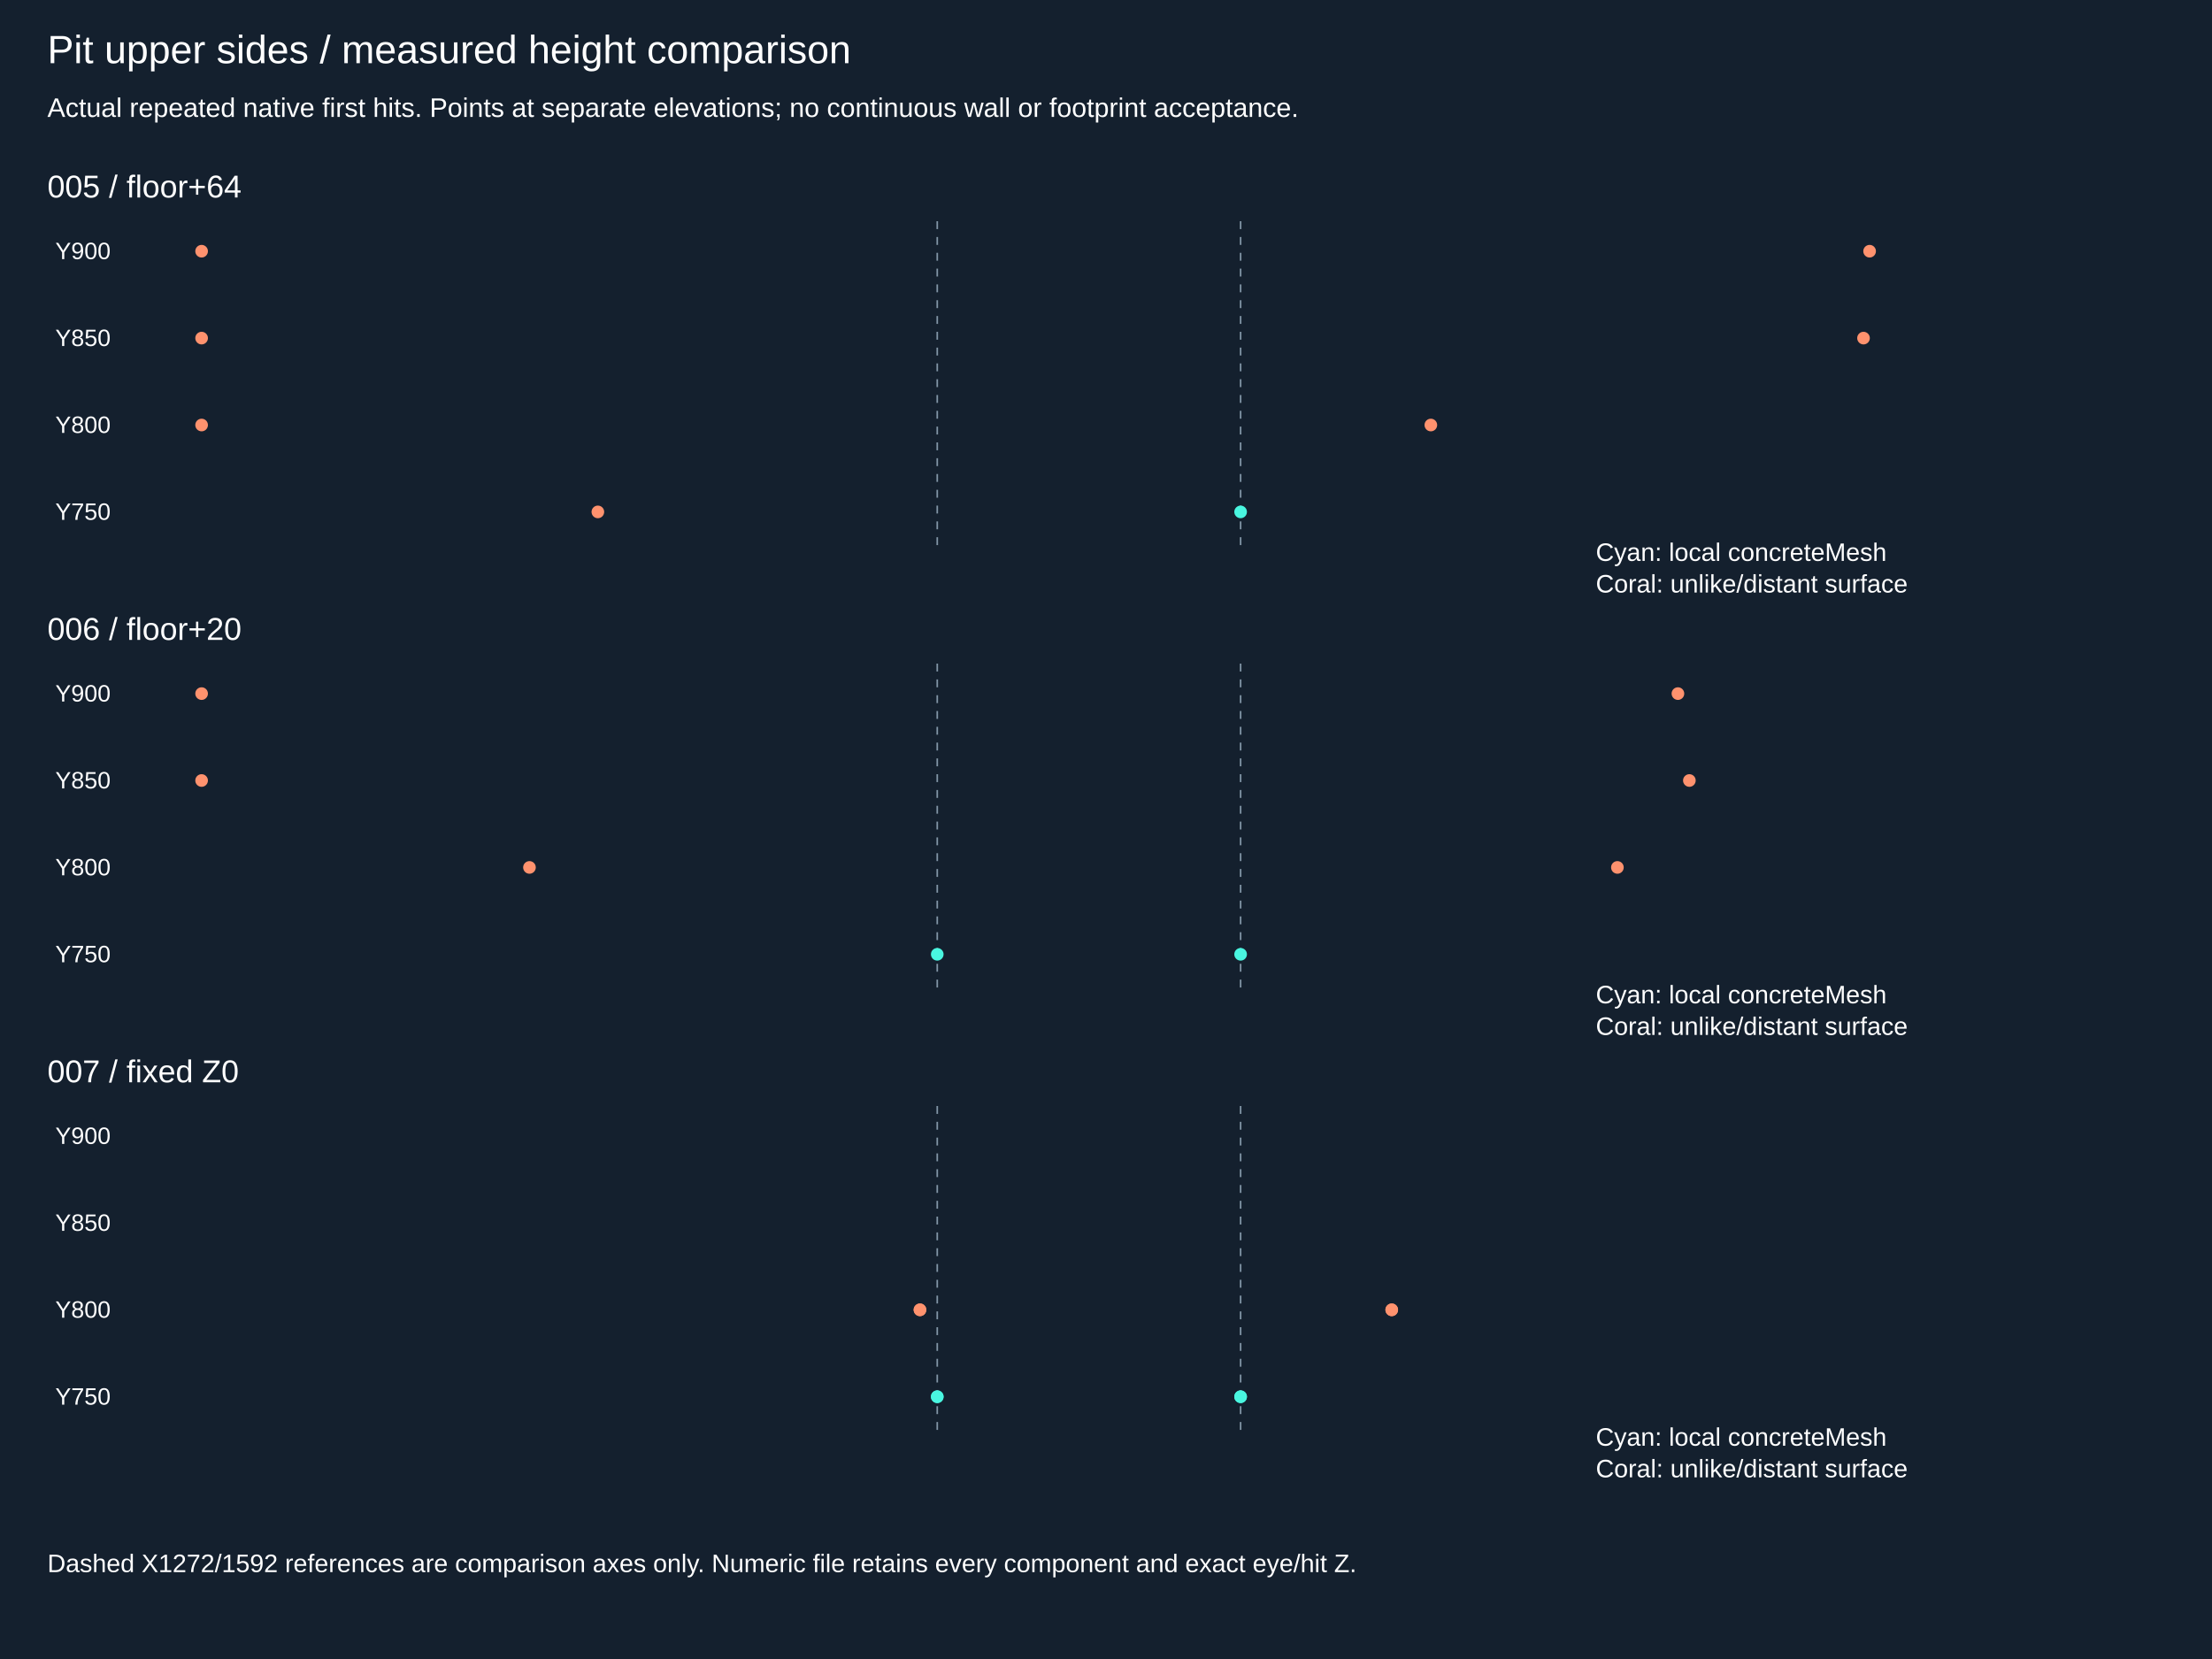
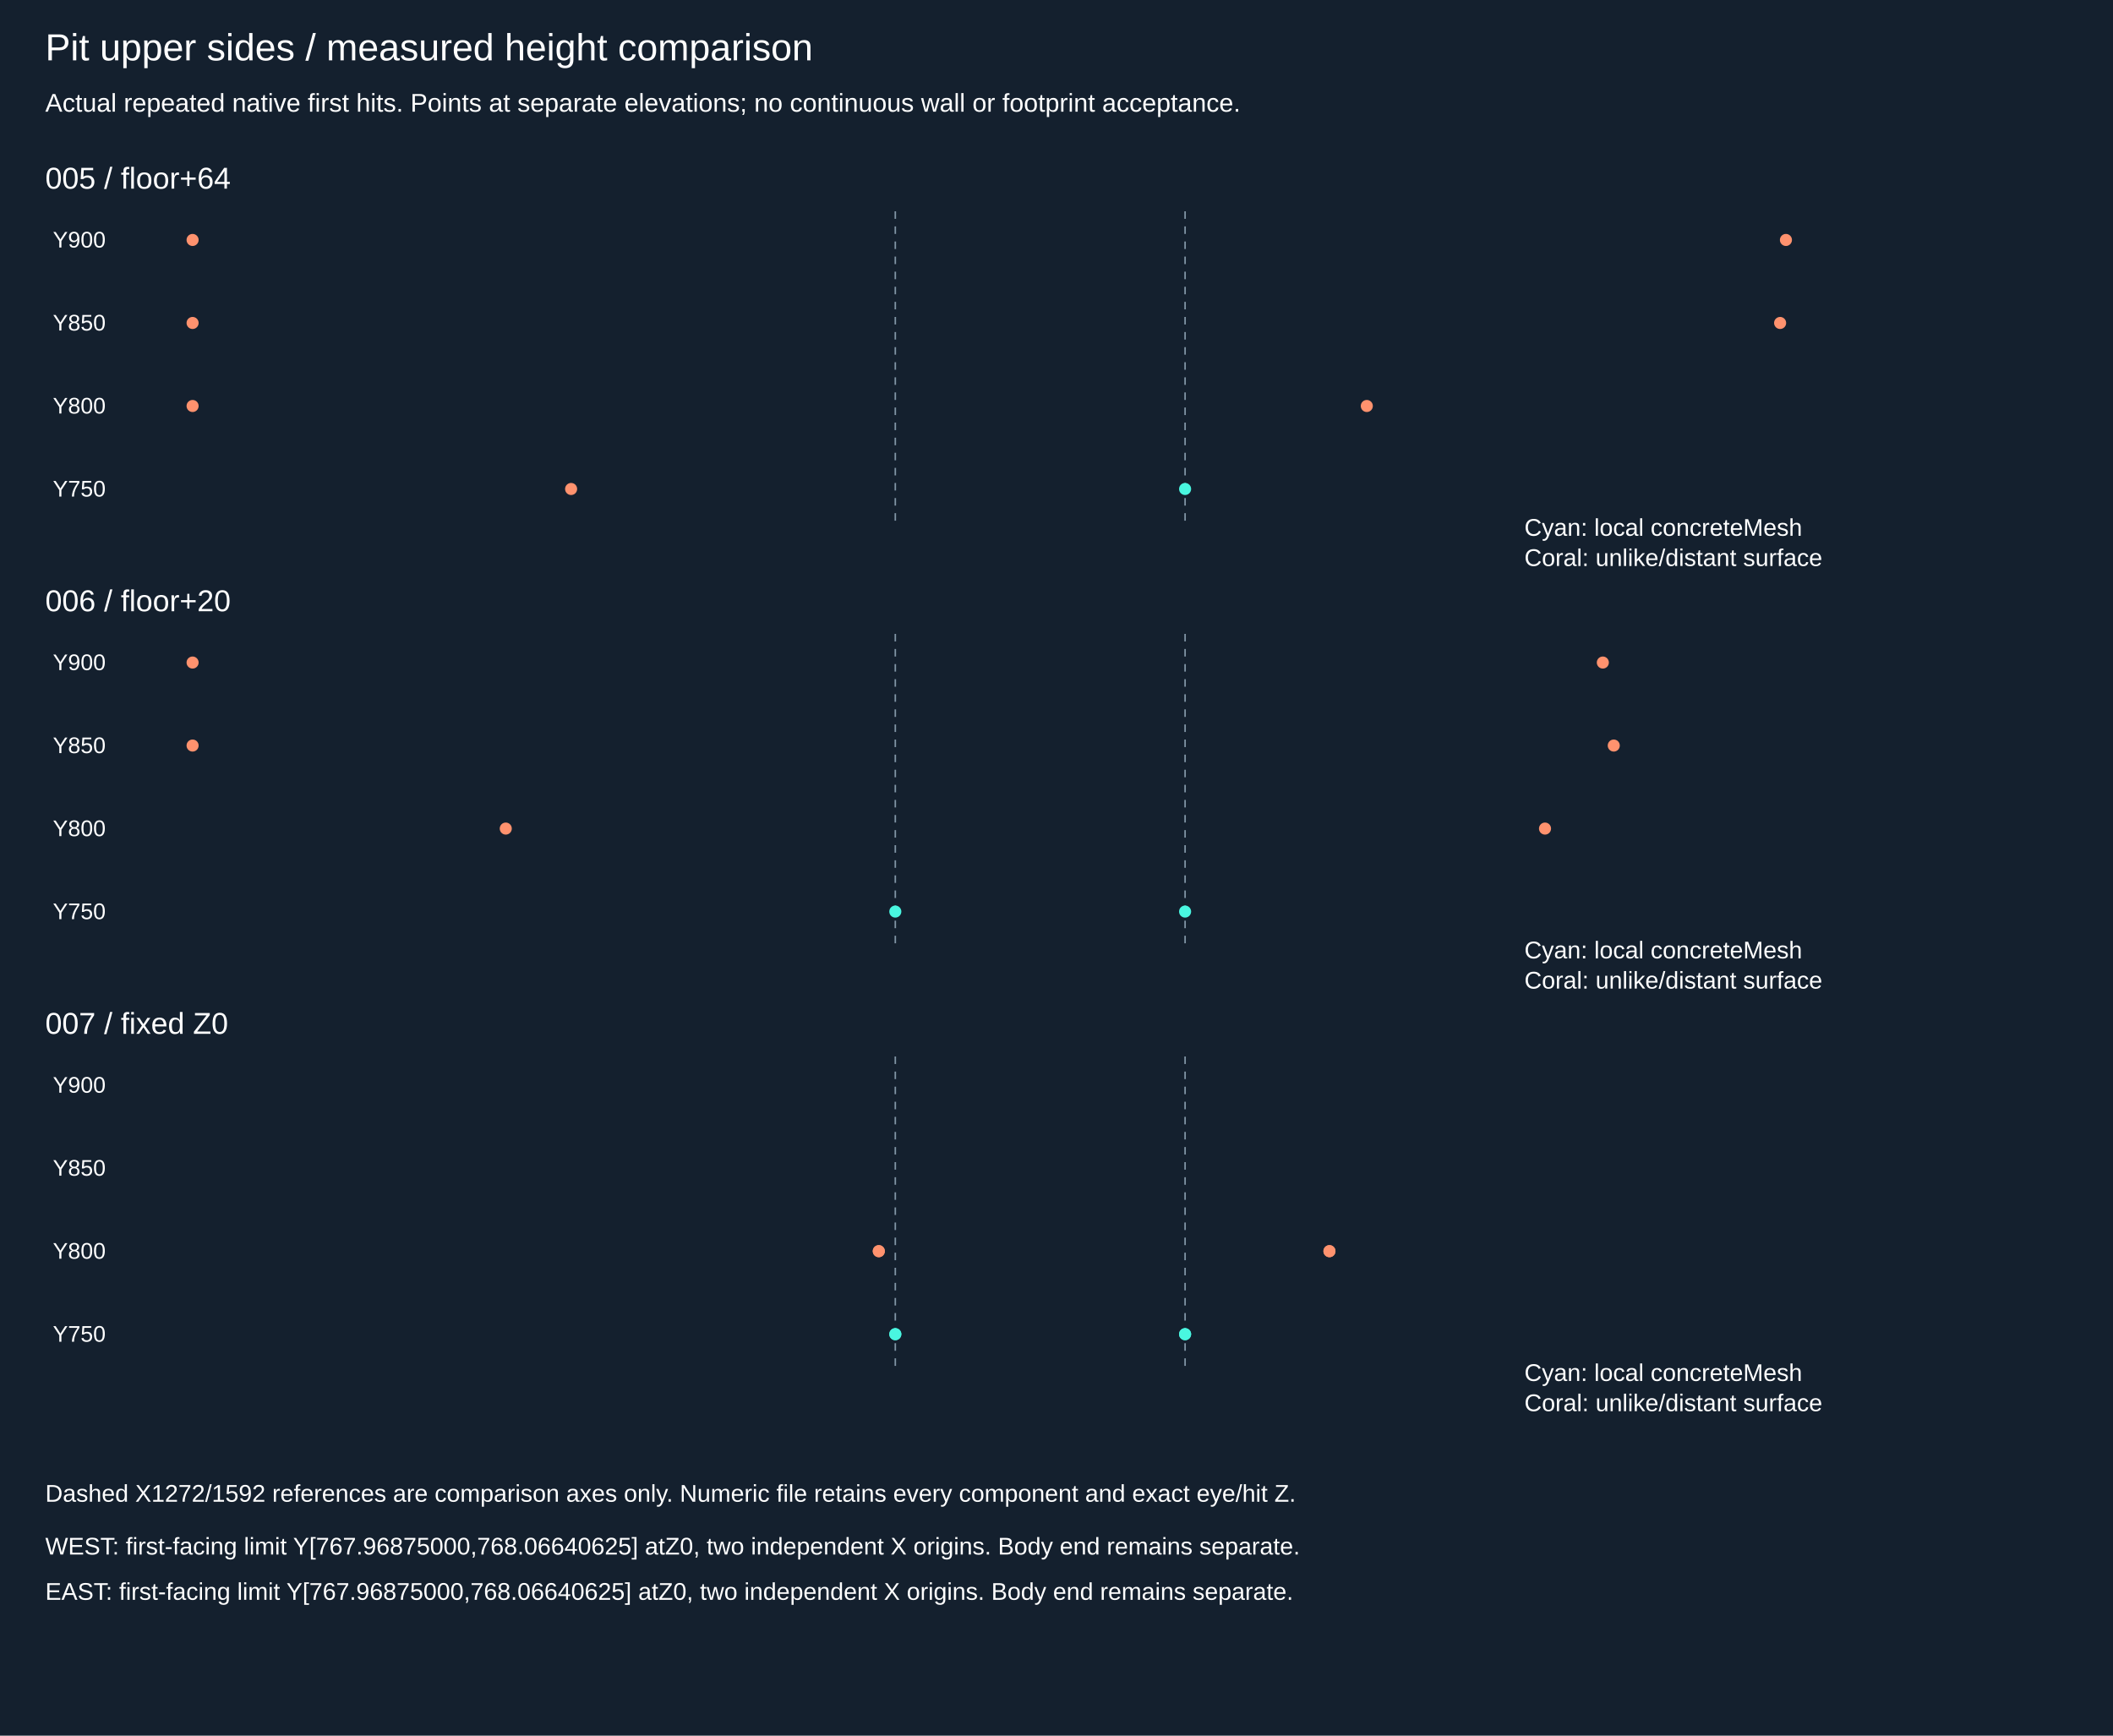
- <svg xmlns="http://www.w3.org/2000/svg" width="1400" height="1050">
-   <rect width="1400" height="1050" fill="#14202e" />
+ <svg xmlns="http://www.w3.org/2000/svg" width="1400" height="1150">
+   <rect width="1400" height="1150" fill="#14202e" />
  <g font-family="Arial" fill="white">
    <text x="30" y="40" font-size="25">Pit upper sides / measured height comparison</text>
    <text x="30" y="74" font-size="17">Actual repeated native first hits. Points at separate elevations; no continuous wall or footprint acceptance.</text>
    <text x="30" y="125" font-size="20">005 / floor+64</text>
    <path d="M593.2,140V350" stroke="#8296a7" stroke-dasharray="5 5" />
    <path d="M785.2,140V350" stroke="#8296a7" stroke-dasharray="5 5" />
    <text x="35" y="329.0" font-size="15">Y750</text>
    <text x="35" y="274.0" font-size="15">Y800</text>
    <text x="35" y="219.0" font-size="15">Y850</text>
    <text x="35" y="164.0" font-size="15">Y900</text>
    <circle cx="785.2" cy="323.989" r="4" fill="#49f6e0" />
    <circle cx="378.394" cy="323.989" r="4" fill="#ff926e" />
    <circle cx="905.596" cy="269.0" r="4" fill="#ff926e" />
    <circle cx="127.6" cy="269.0" r="4" fill="#ff926e" />
    <circle cx="1179.442" cy="213.989" r="4" fill="#ff926e" />
    <circle cx="127.6" cy="213.989" r="4" fill="#ff926e" />
    <circle cx="1183.294" cy="158.989" r="4" fill="#ff926e" />
    <circle cx="127.6" cy="158.989" r="4" fill="#ff926e" />
    <text x="1010" y="355" font-size="16">Cyan: local concreteMesh</text>
    <text x="1010" y="375" font-size="16">Coral: unlike/distant surface</text>
    <text x="30" y="405" font-size="20">006 / floor+20</text>
    <path d="M593.2,420V630" stroke="#8296a7" stroke-dasharray="5 5" />
    <path d="M785.2,420V630" stroke="#8296a7" stroke-dasharray="5 5" />
    <text x="35" y="609.0" font-size="15">Y750</text>
    <text x="35" y="554.0" font-size="15">Y800</text>
    <text x="35" y="499.0" font-size="15">Y850</text>
    <text x="35" y="444.0" font-size="15">Y900</text>
    <circle cx="785.2" cy="603.989" r="4" fill="#49f6e0" />
    <circle cx="593.2" cy="603.989" r="4" fill="#49f6e0" />
    <circle cx="1023.67" cy="549.0" r="4" fill="#ff926e" />
    <circle cx="335.104" cy="549.0" r="4" fill="#ff926e" />
    <circle cx="1069.222" cy="493.989" r="4" fill="#ff926e" />
    <circle cx="127.6" cy="493.989" r="4" fill="#ff926e" />
    <circle cx="1061.98" cy="438.989" r="4" fill="#ff926e" />
    <circle cx="127.6" cy="438.989" r="4" fill="#ff926e" />
    <text x="1010" y="635" font-size="16">Cyan: local concreteMesh</text>
    <text x="1010" y="655" font-size="16">Coral: unlike/distant surface</text>
    <text x="30" y="685" font-size="20">007 / fixed Z0</text>
    <path d="M593.2,700V910" stroke="#8296a7" stroke-dasharray="5 5" />
    <path d="M785.2,700V910" stroke="#8296a7" stroke-dasharray="5 5" />
    <text x="35" y="889.0" font-size="15">Y750</text>
    <text x="35" y="834.0" font-size="15">Y800</text>
    <text x="35" y="779.0" font-size="15">Y850</text>
    <text x="35" y="724.0" font-size="15">Y900</text>
    <circle cx="785.2" cy="884.0" r="4" fill="#49f6e0" />
    <circle cx="593.2" cy="884.0" r="4" fill="#49f6e0" />
    <circle cx="785.2" cy="884.0" r="4" fill="#49f6e0" />
    <circle cx="593.2" cy="884.0" r="4" fill="#49f6e0" />
    <circle cx="880.846" cy="829.0" r="4" fill="#ff926e" />
    <circle cx="582.262" cy="829.0" r="4" fill="#ff926e" />
    <circle cx="880.846" cy="829.0" r="4" fill="#ff926e" />
    <circle cx="582.262" cy="829.0" r="4" fill="#ff926e" />
    <text x="1010" y="915" font-size="16">Cyan: local concreteMesh</text>
    <text x="1010" y="935" font-size="16">Coral: unlike/distant surface</text>
    <text x="30" y="995" font-size="16">Dashed X1272/1592 references are comparison axes only. Numeric file retains every component and exact eye/hit Z.</text>
+     <text x="30" y="1030" font-size="16">WEST: first-facing limit Y[767.96875000,768.06640625] atZ0, two independent X origins. Body end remains separate.</text>
+     <text x="30" y="1060" font-size="16">EAST: first-facing limit Y[767.96875000,768.06640625] atZ0, two independent X origins. Body end remains separate.</text>
  </g>
</svg>
